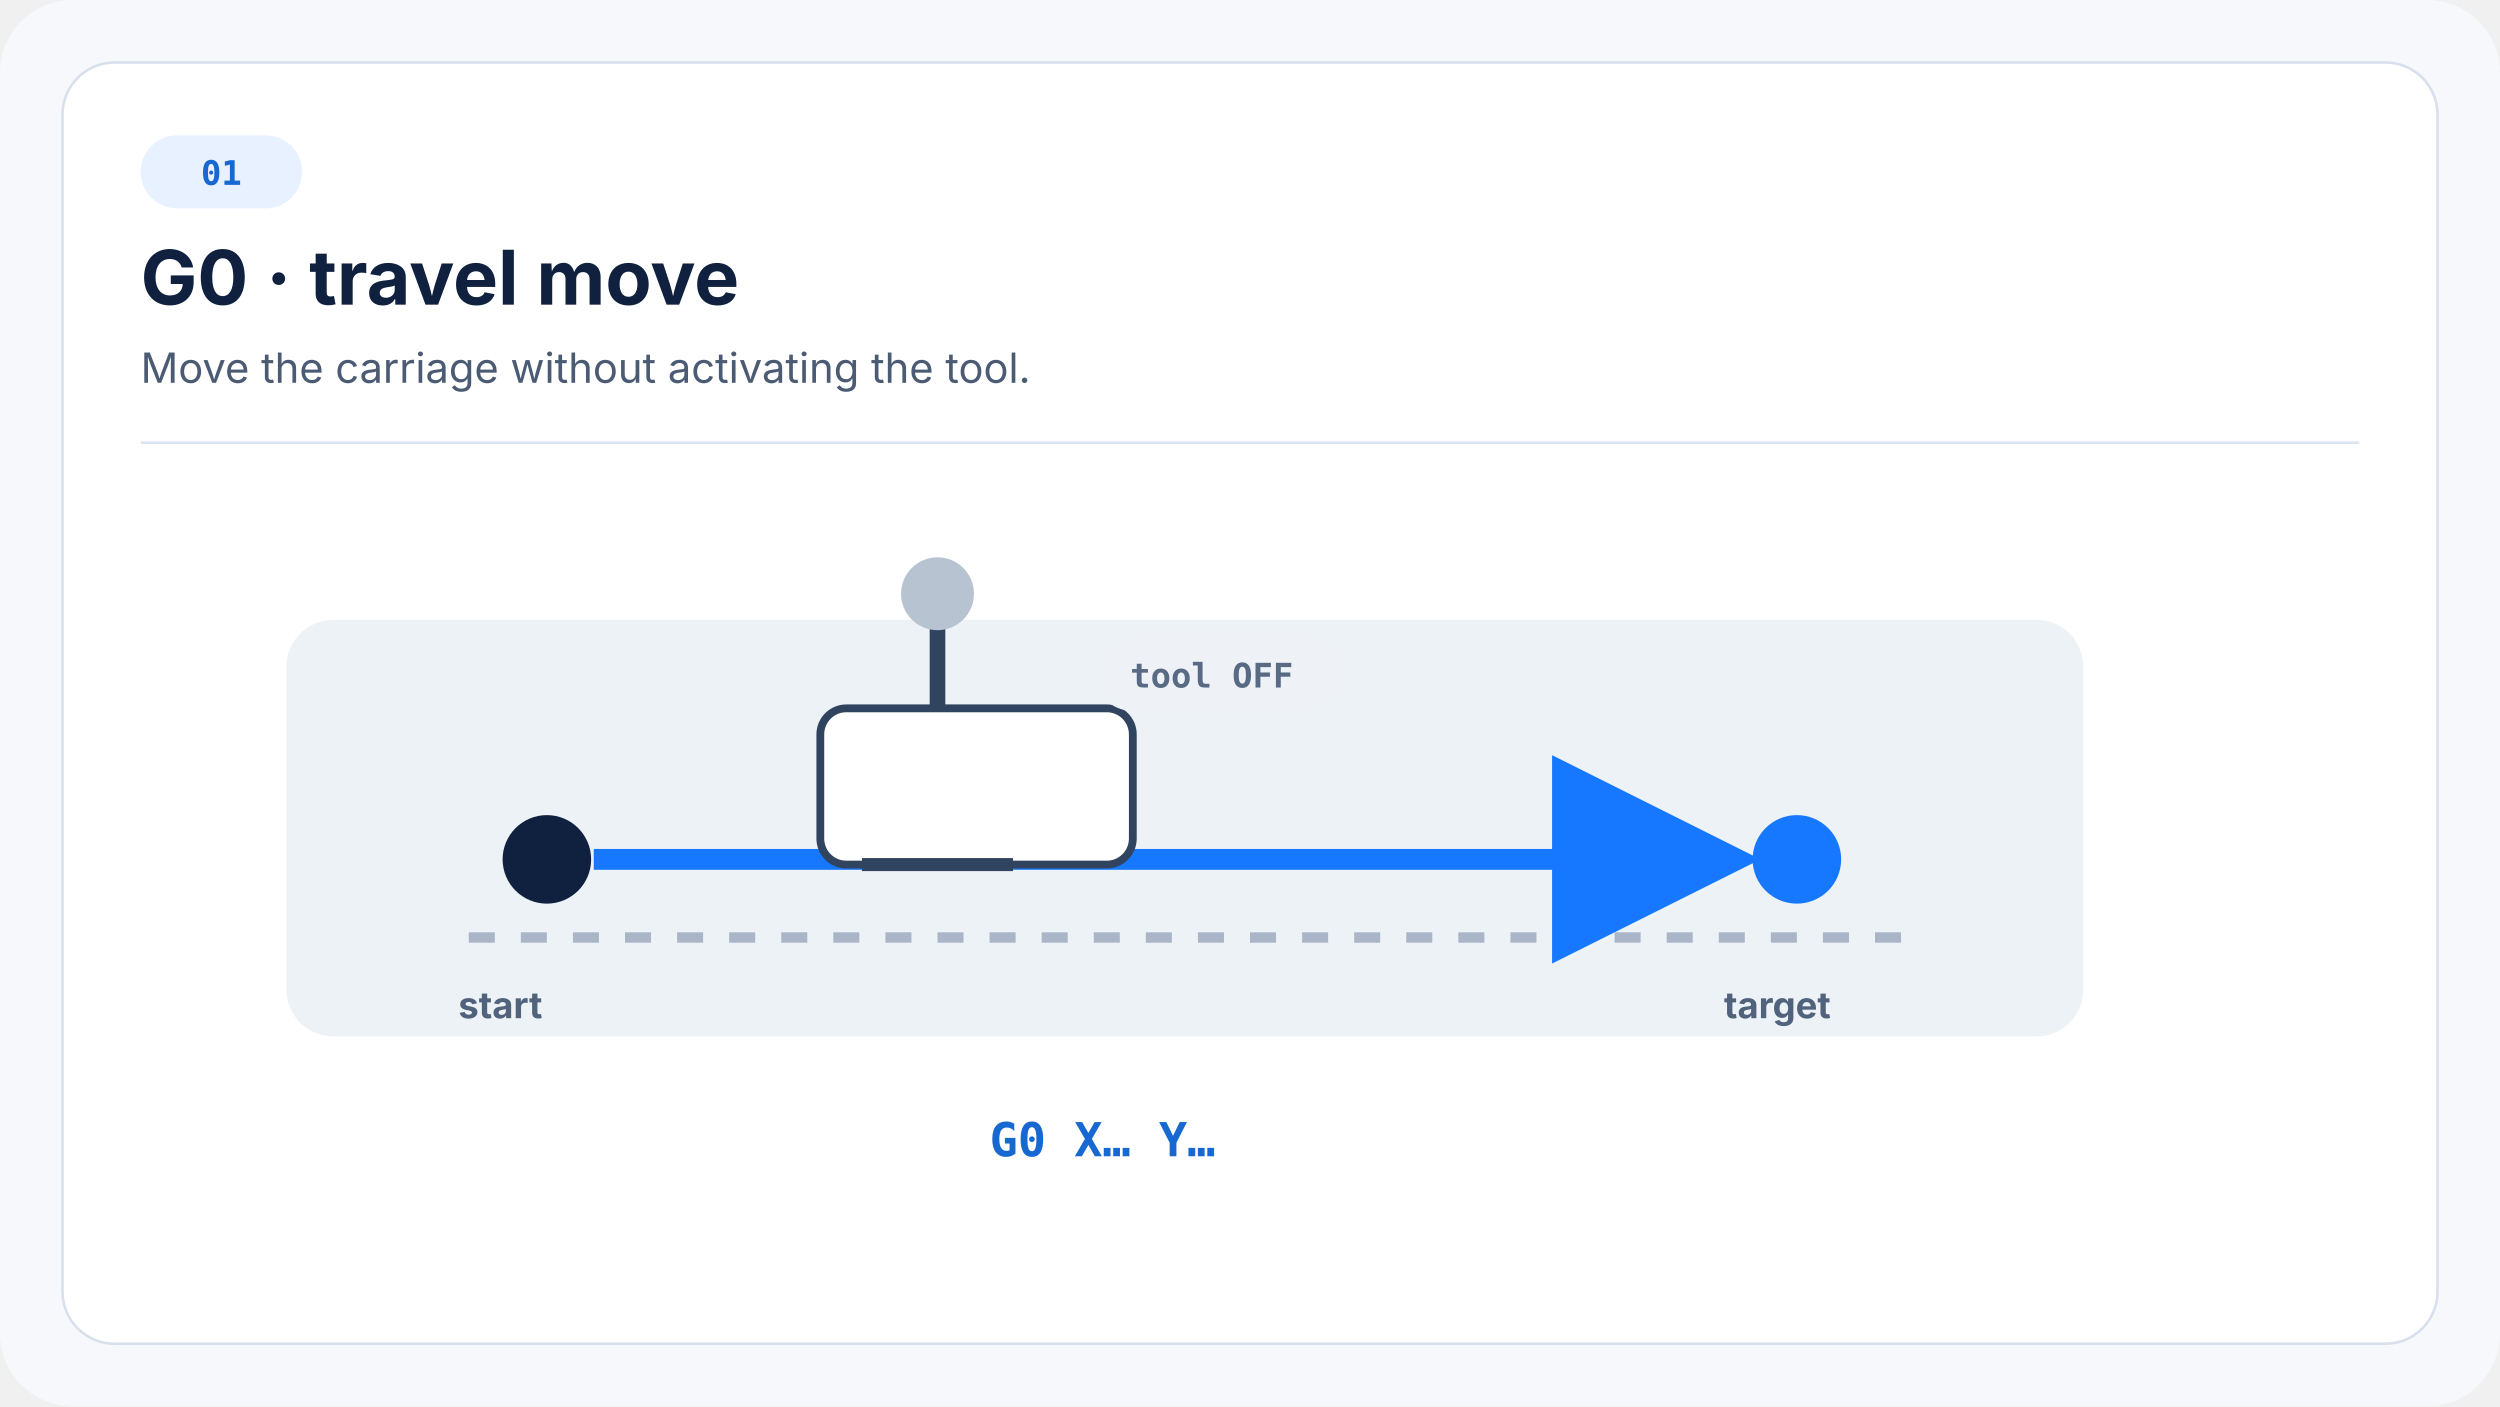
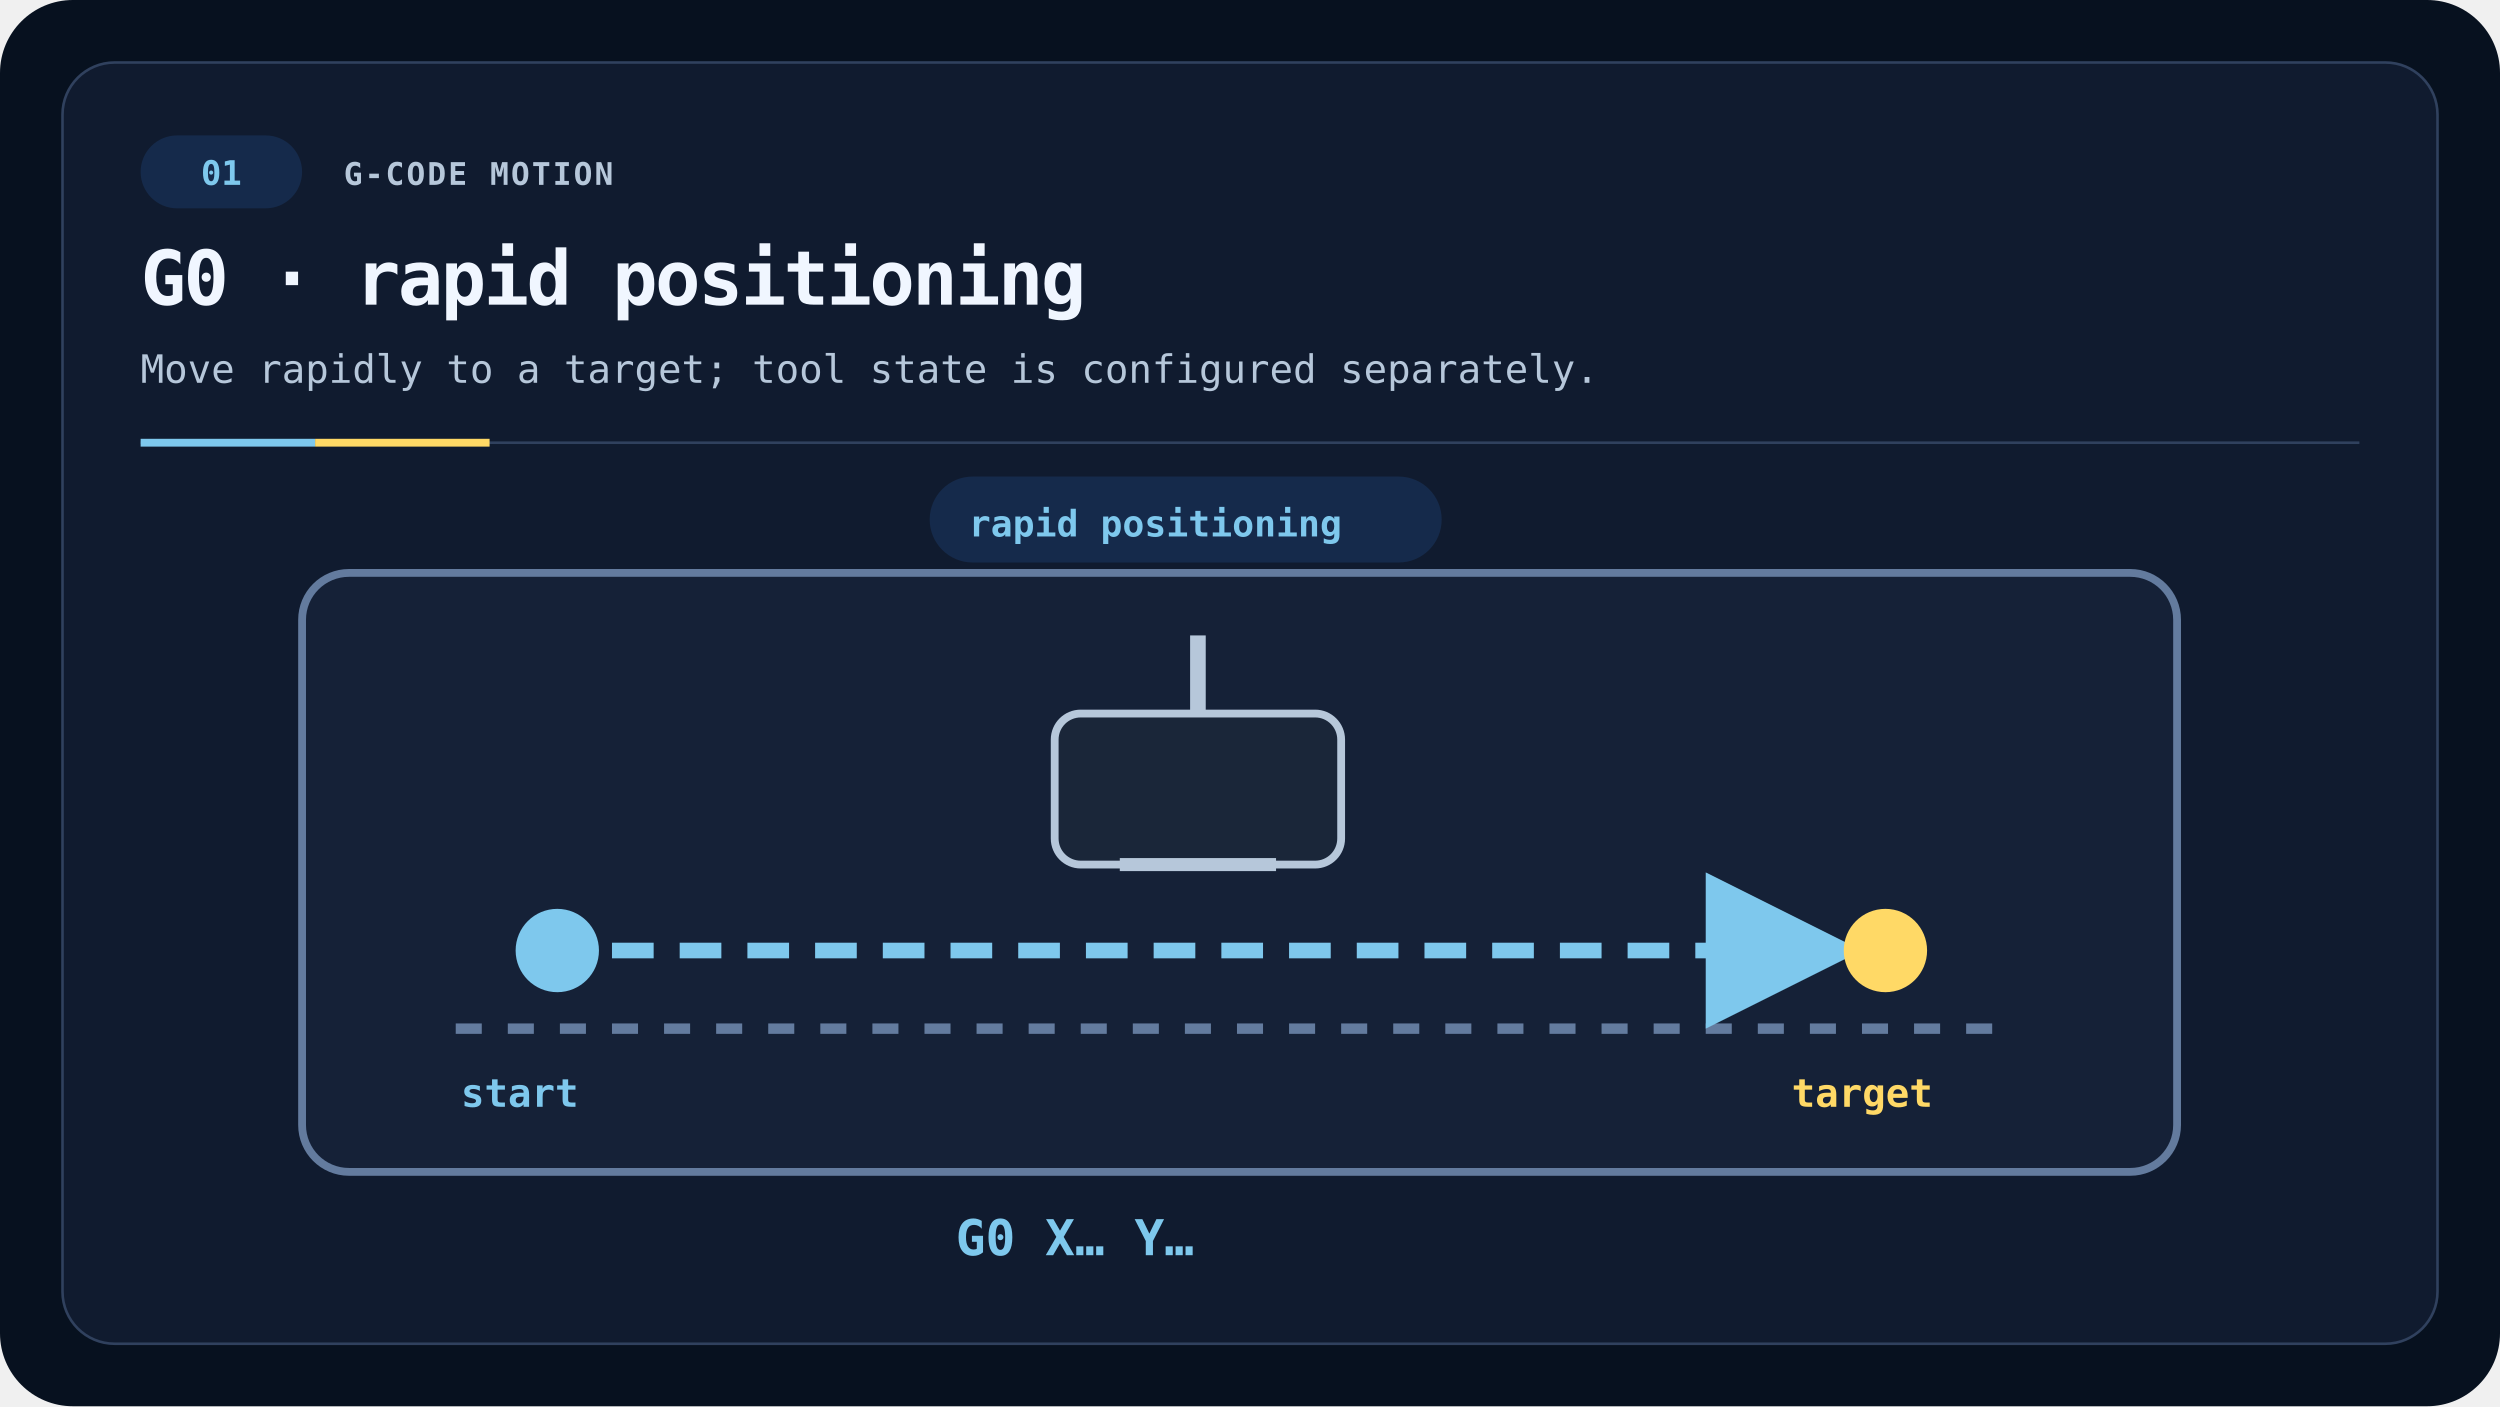
<svg xmlns="http://www.w3.org/2000/svg" viewBox="0 0 960 540" role="img" aria-labelledby="title-01-g0-travel desc-01-g0-travel">
  <defs>
+     <style>@font-face{font-family:'Smoothie Technical';src:url('fonts/JetBrainsMono-Regular.ttf') format('truetype');font-weight:400;}@font-face{font-family:'Smoothie Technical';src:url('fonts/JetBrainsMono-SemiBold.ttf') format('truetype');font-weight:700;}</style>
    <marker id="blue" markerWidth="10" markerHeight="10" refX="8" refY="5" orient="auto">
-       <path d="M0,0 L10,5 L0,10 z" fill="#1677ff" />
+       <path d="M0,0 L10,5 L0,10 z" fill="#7ec8ed" />
    </marker>
    <marker id="green" markerWidth="10" markerHeight="10" refX="8" refY="5" orient="auto">
-       <path d="M0,0 L10,5 L0,10 z" fill="#19a974" />
+       <path d="M0,0 L10,5 L0,10 z" fill="#ffd966" />
    </marker>
    <marker id="orange" markerWidth="10" markerHeight="10" refX="8" refY="5" orient="auto">
-       <path d="M0,0 L10,5 L0,10 z" fill="#f28c28" />
+       <path d="M0,0 L10,5 L0,10 z" fill="#ffd966" />
    </marker>
    <filter id="shadow" x="-20%" y="-20%" width="140%" height="140%">
      <feDropShadow dx="0" dy="5" stdDeviation="8" flood-color="#172033" flood-opacity=".14" />
    </filter>
  </defs>
-   <rect width="960" height="540" rx="28" fill="#f6f8fc" />
-   <rect x="24" y="24" width="912" height="492" rx="20" fill="#fff" stroke="#d8e0ed" />
-   <rect x="54" y="52" width="62" height="28" rx="14" fill="#e8f1ff" />
-   <text x="85" y="71" text-anchor="middle" font-family="ui-monospace, SFMono-Regular, Menlo, monospace" font-size="13" font-weight="700" fill="#1769d1">01</text>
-   <text x="54" y="117" font-family="Inter, Arial, sans-serif" font-size="29" font-weight="750" fill="#10213f">G0 · travel move</text>
-   <text x="54" y="147" font-family="Inter, Arial, sans-serif" font-size="16" fill="#4b5b73">Move the carriage without activating the tool.</text>
-   <line x1="54" y1="170" x2="906" y2="170" stroke="#dce4ef" />
-   <rect x="110" y="238" width="690" height="160" rx="18" fill="#edf2f7" />
-   <path d="M180 360 H730" stroke="#aab6c8" stroke-width="4" stroke-dasharray="10 10" />
-   <circle cx="210" cy="330" r="17" fill="#10213f" />
-   <circle cx="690" cy="330" r="17" fill="#1677ff" />
-   <path d="M228 330 H660" stroke="#1677ff" stroke-width="8" marker-end="url(#blue)" />
-   <rect x="315" y="272" width="120" height="60" rx="10" fill="#fff" stroke="#31445f" stroke-width="3" />
-   <path d="M360 272 V239" stroke="#31445f" stroke-width="6" />
-   <circle cx="360" cy="228" r="14" fill="#b8c3d2" />
-   <path d="M331 332 H389" stroke="#31445f" stroke-width="5" />
-   <text x="176" y="391" font-family="Inter, Arial, sans-serif" font-size="14" font-weight="650" fill="#51627c">start</text>
-   <text x="662" y="391" font-family="Inter, Arial, sans-serif" font-size="14" font-weight="650" fill="#51627c">target</text>
-   <rect x="420" y="243" width="100" height="30" rx="15" fill="#eef2f7" />
-   <text x="434" y="264" font-family="ui-monospace, SFMono-Regular, Menlo, monospace" font-size="13" font-weight="700" fill="#596b84">tool OFF</text>
-   <text x="380" y="444" font-family="ui-monospace, SFMono-Regular, Menlo, monospace" font-size="18" font-weight="700" fill="#1769d1">G0 X… Y…</text>
+   <rect width="960" height="540" rx="28" fill="#07111f" />
+   <rect x="24" y="24" width="912" height="492" rx="20" fill="#101b2f" stroke="#30415e" />
+   <rect x="54" y="52" width="62" height="28" rx="14" fill="#152a4b" />
+   <text x="85" y="71" text-anchor="middle" font-family="'Smoothie Technical', 'JetBrains Mono', 'DejaVu Sans Mono', monospace" font-size="13" font-weight="700" fill="#7ec8ed">01</text>
+   <text x="132" y="71" font-family="'Smoothie Technical', 'JetBrains Mono', 'DejaVu Sans Mono', monospace" font-size="12" font-weight="700" letter-spacing=".8" fill="#b6c7da">G-CODE MOTION</text>
+   <text x="54" y="117" font-family="'Smoothie Technical', 'JetBrains Mono', 'DejaVu Sans Mono', monospace" font-size="29" font-weight="700" letter-spacing="-1" fill="#f0f6ff">G0 · rapid positioning</text>
+   <text x="54" y="147" font-family="'Smoothie Technical', 'JetBrains Mono', 'DejaVu Sans Mono', monospace" font-size="15" fill="#b6c7da">Move rapidly to a target; tool state is configured separately.</text>
+   <line x1="54" y1="170" x2="906" y2="170" stroke="#30415e" />
+   <path d="M54 170 H121" stroke="#7ec8ed" stroke-width="3" />
+   <path d="M121 170 H188" stroke="#ffd966" stroke-width="3" />
+   <rect x="116" y="220" width="720" height="230" rx="18" fill="#152137" stroke="#637b9e" stroke-width="3" />
+   <path d="M175 395 H774" stroke="#637b9e" stroke-width="4" stroke-dasharray="10 10" />
+   <path d="M235 365 H703" stroke="#7ec8ed" stroke-width="6" stroke-dasharray="16 10" marker-end="url(#blue)" />
+   <circle cx="214" cy="365" r="16" fill="#7ec8ed" />
+   <circle cx="724" cy="365" r="16" fill="#ffd966" />
+   <rect x="405" y="274" width="110" height="58" rx="10" fill="#1a2639" stroke="#b6c7da" stroke-width="3" />
+   <path d="M460 274 V244" stroke="#b6c7da" stroke-width="6" />
+   <path d="M430 332 H490" stroke="#b6c7da" stroke-width="5" />
+   <text x="177" y="425" font-family="'Smoothie Technical', 'JetBrains Mono', 'DejaVu Sans Mono', monospace" font-size="15" font-weight="700" fill="#7ec8ed">start</text>
+   <text x="688" y="425" font-family="'Smoothie Technical', 'JetBrains Mono', 'DejaVu Sans Mono', monospace" font-size="15" font-weight="700" fill="#ffd966">target</text>
+   <rect x="357" y="183" width="196.6" height="33" rx="16.5" fill="#152a4b" />
+   <text x="372" y="206" font-family="'Smoothie Technical', 'JetBrains Mono', 'DejaVu Sans Mono', monospace" font-size="14" font-weight="700" fill="#7ec8ed">rapid positioning</text>
+   <text x="367" y="482" font-family="'Smoothie Technical', 'JetBrains Mono', 'DejaVu Sans Mono', monospace" font-size="19" font-weight="700" fill="#7ec8ed">G0  X… Y…</text>
</svg>
